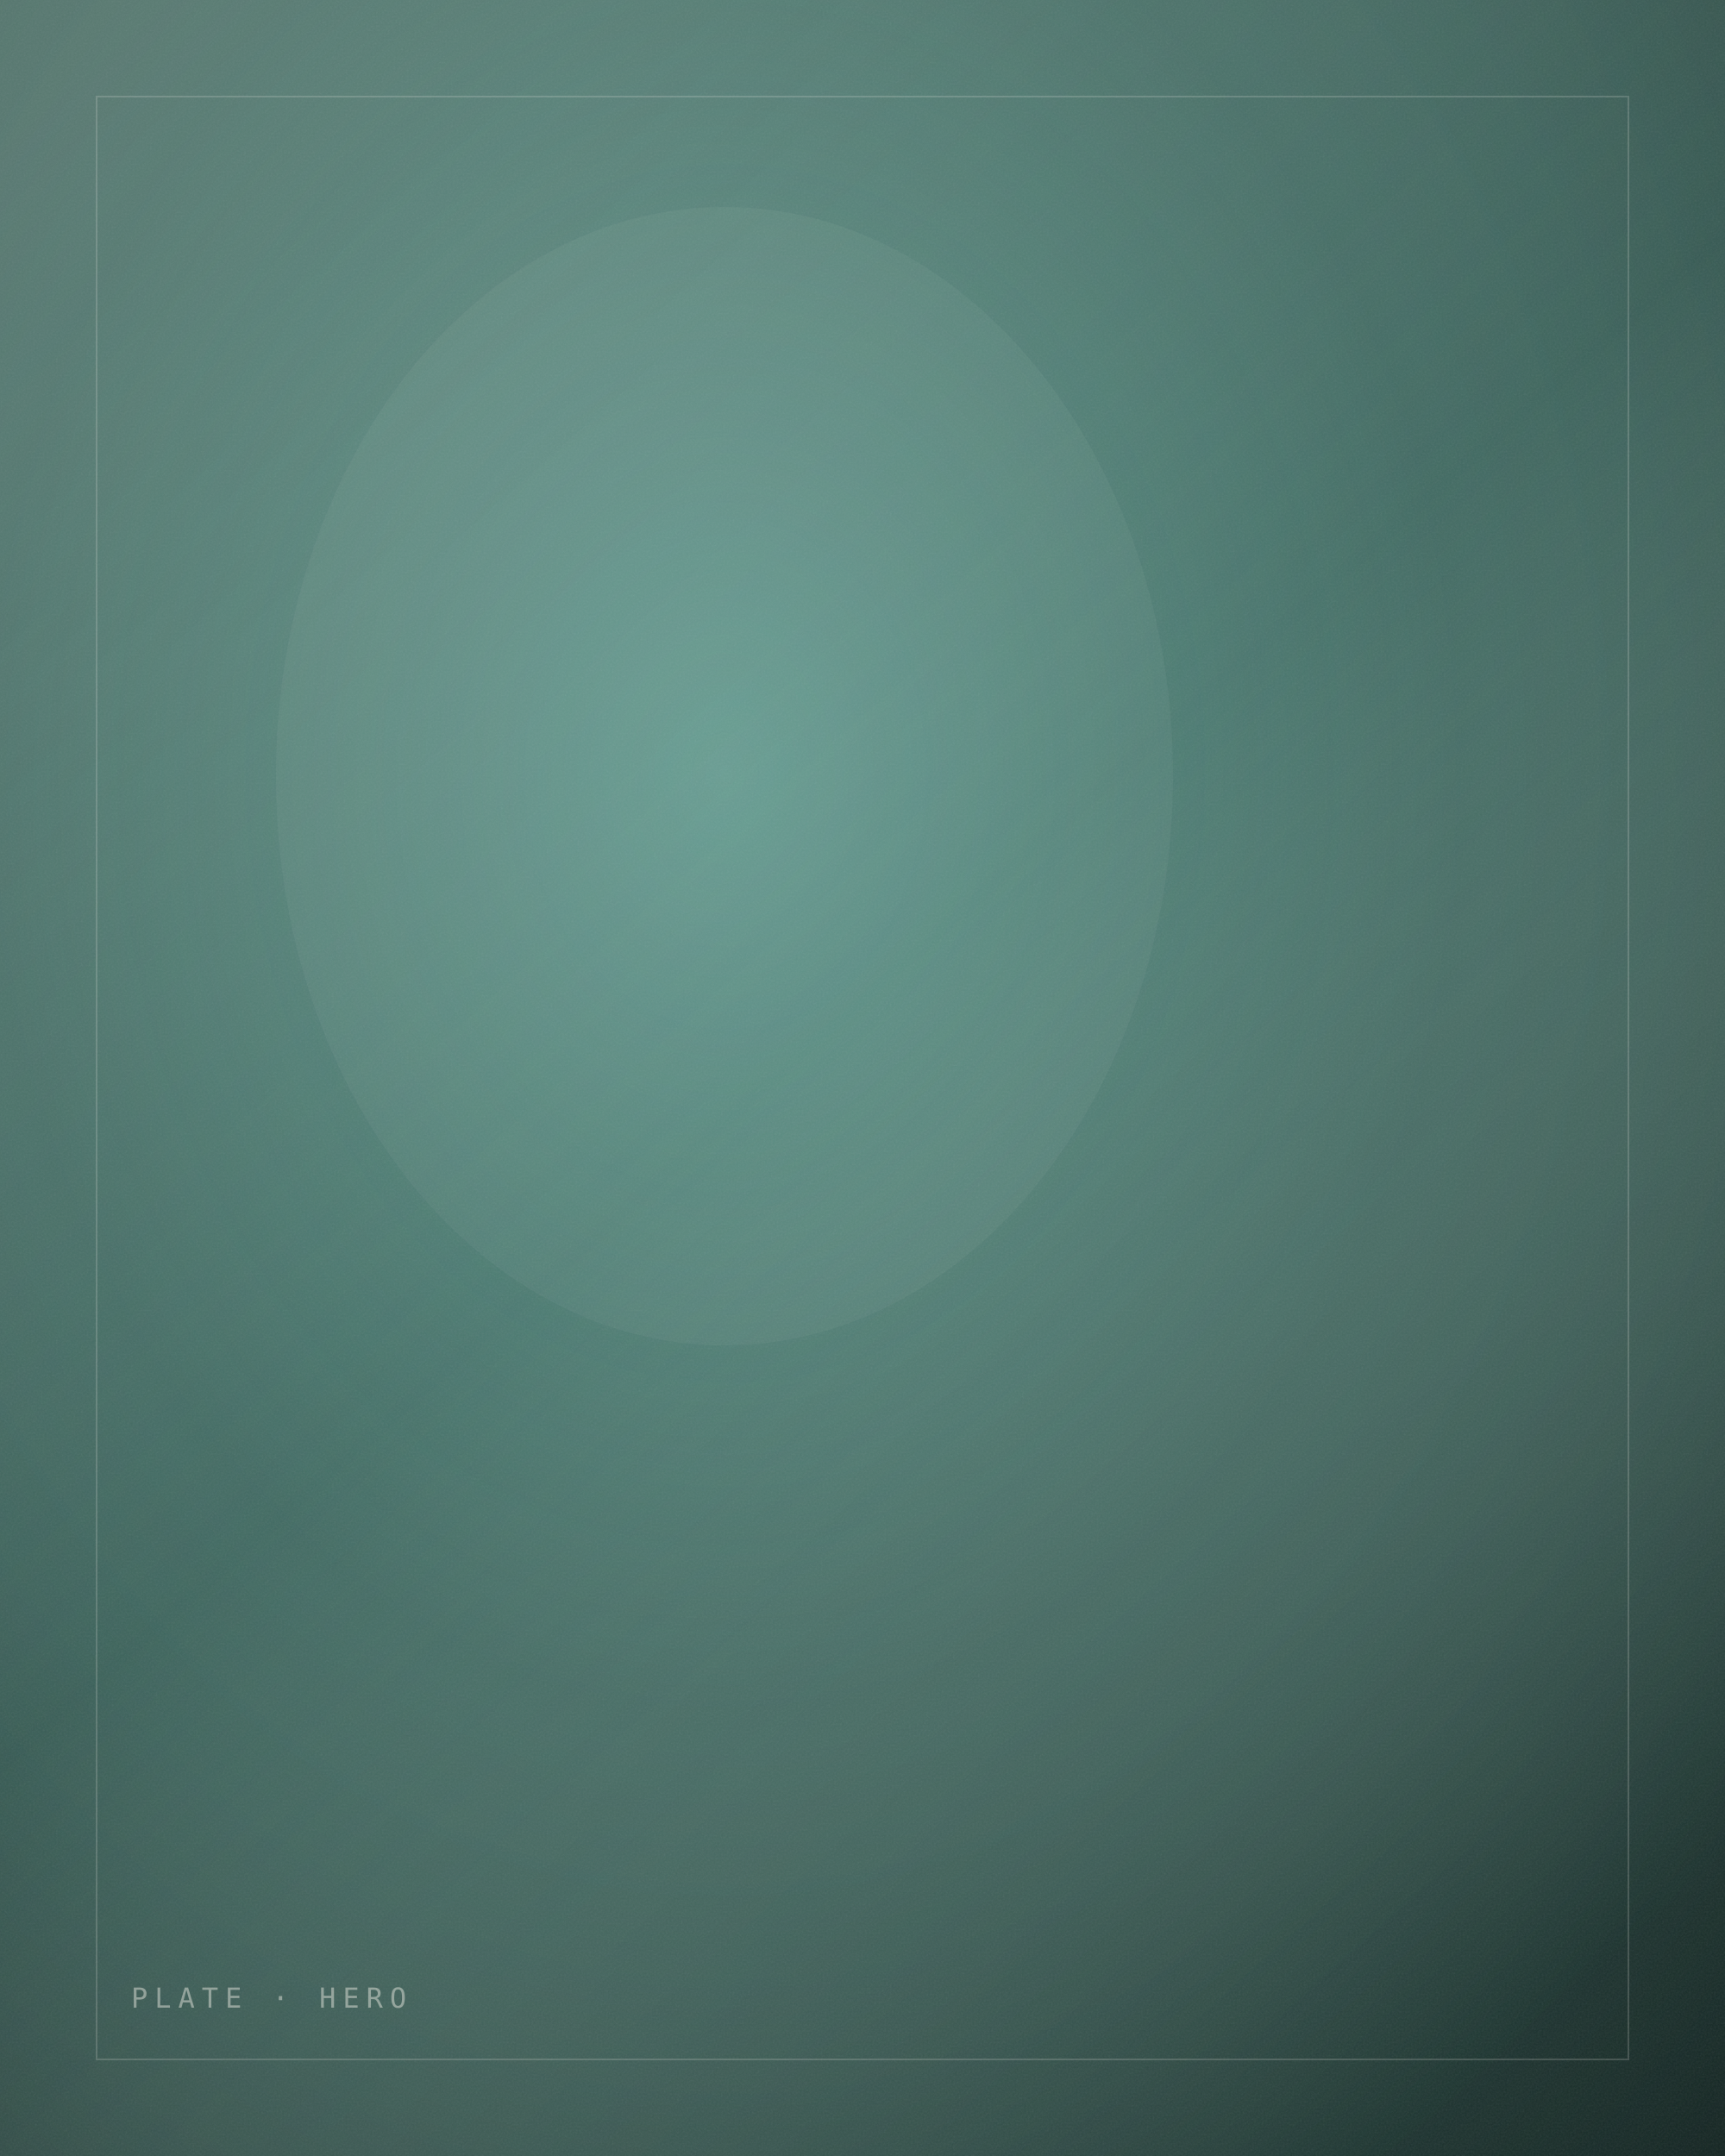
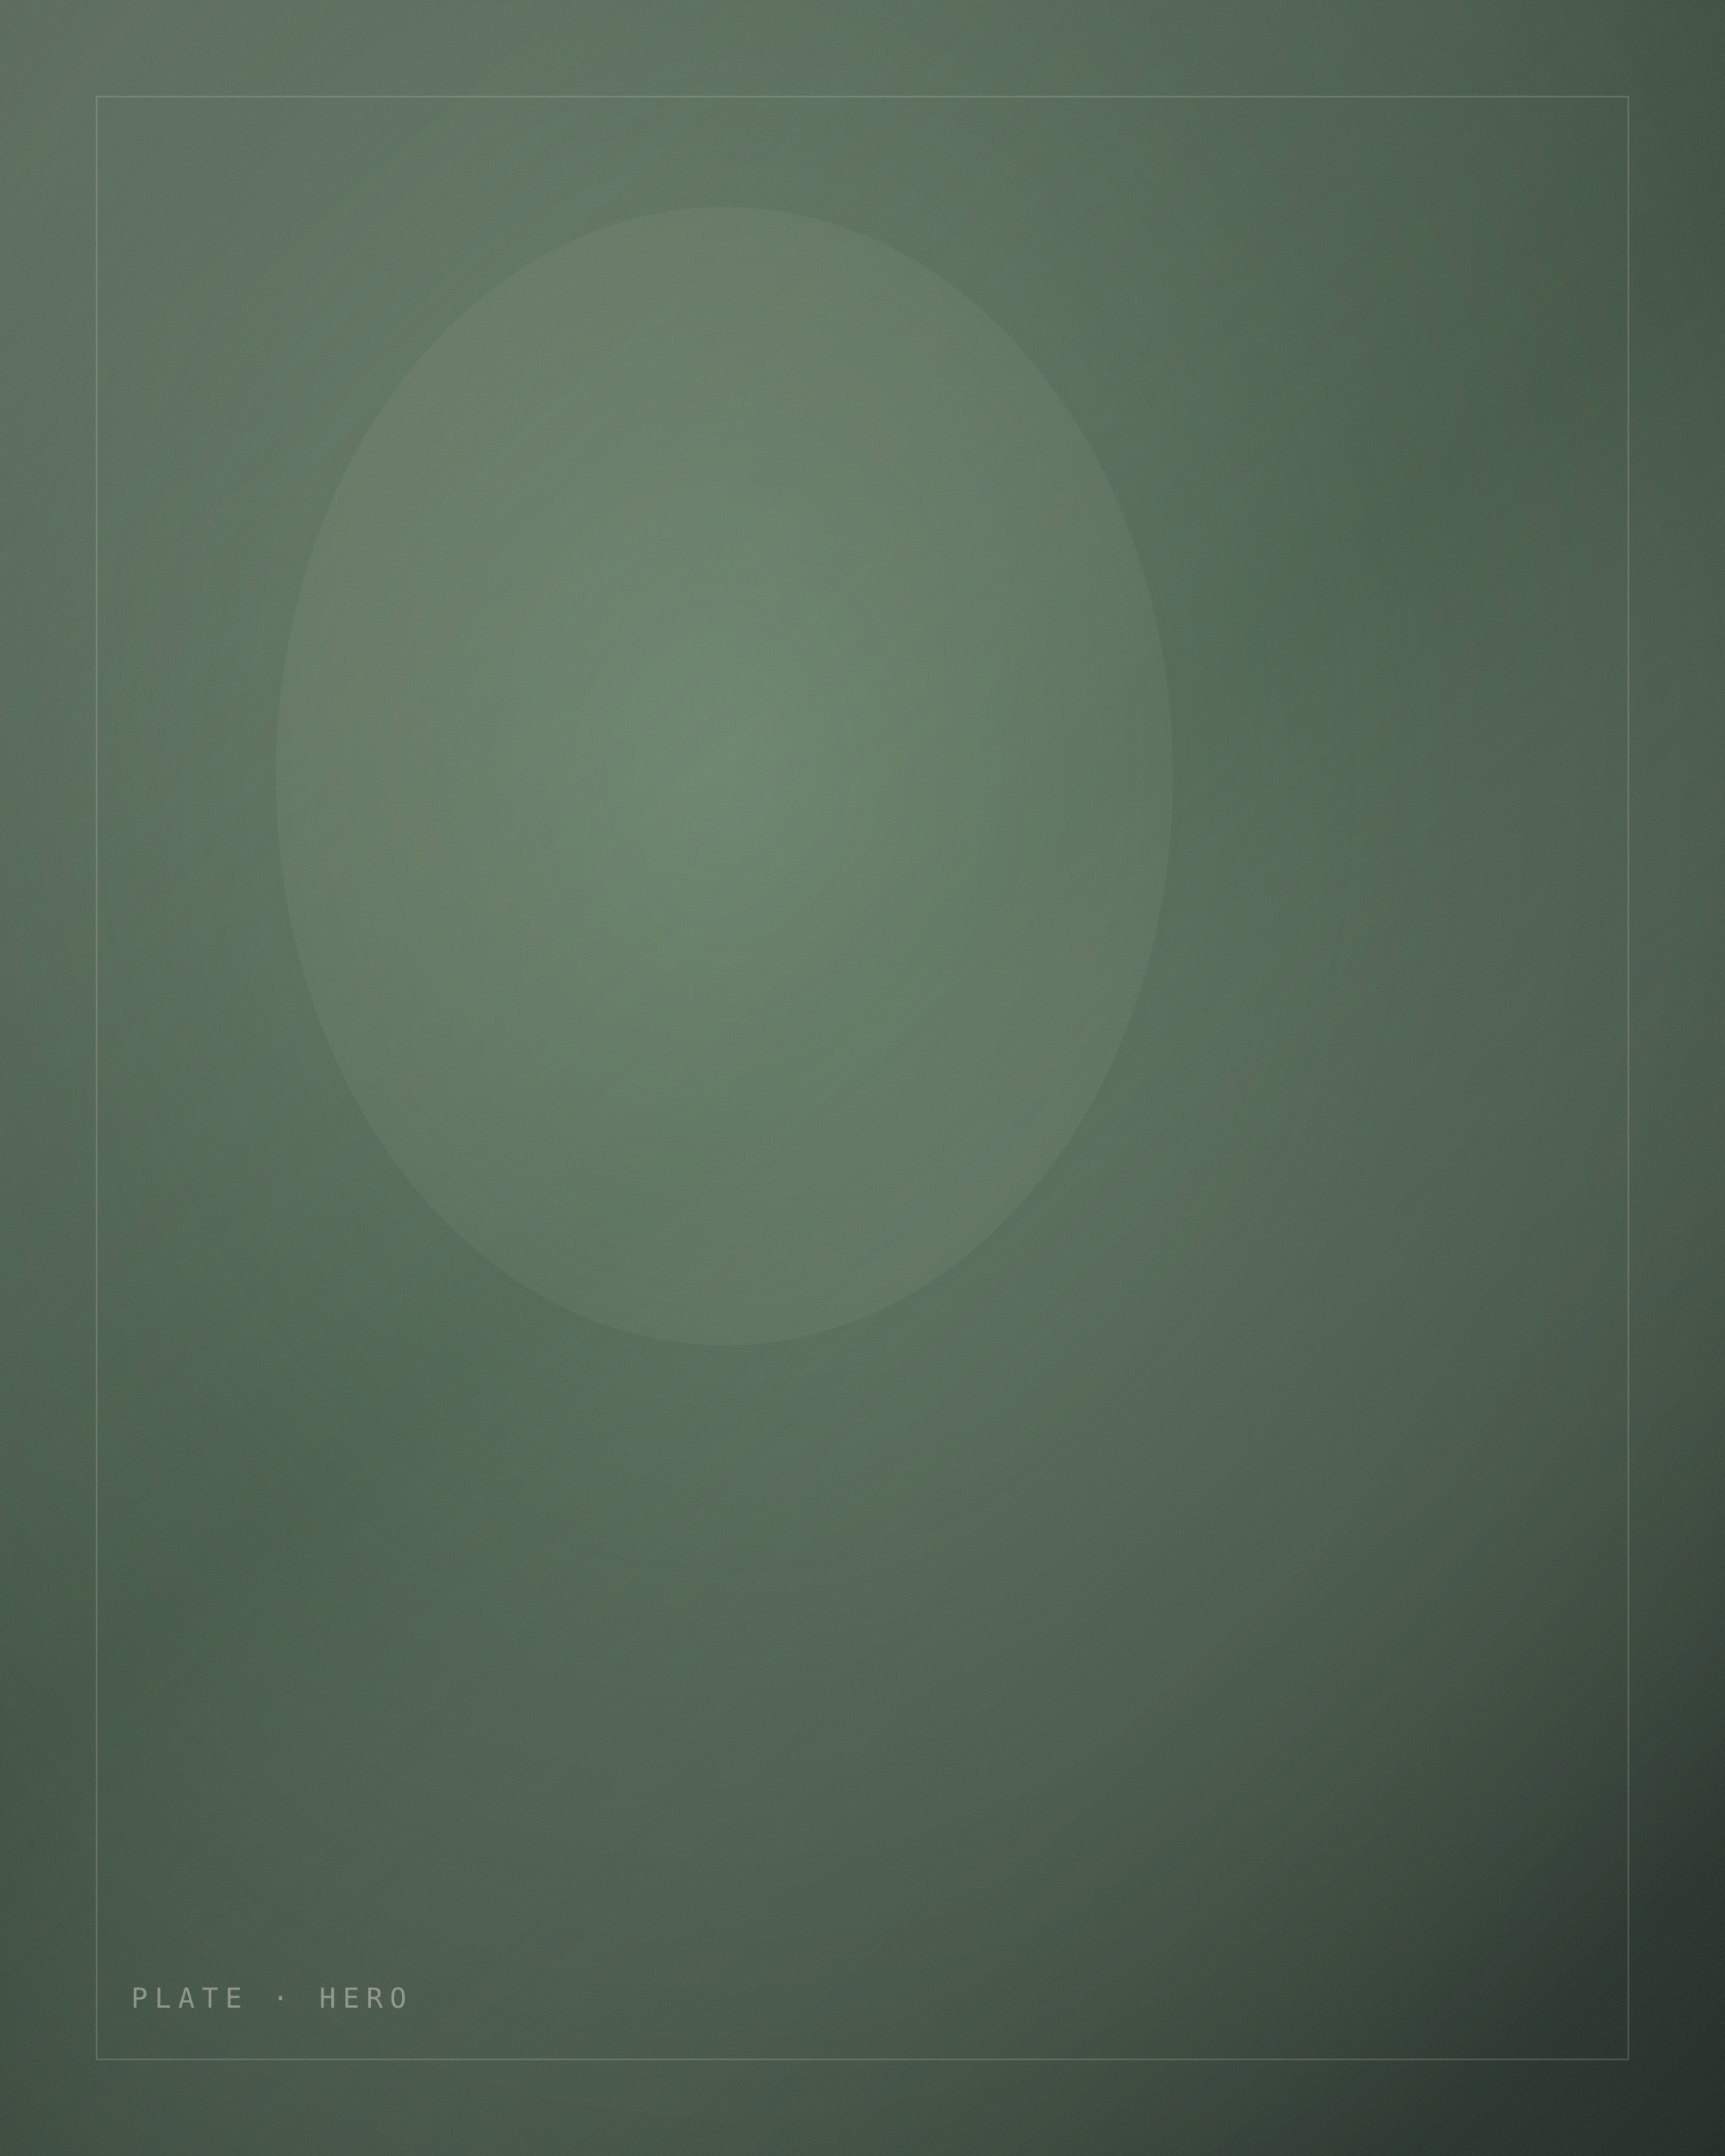
<svg xmlns="http://www.w3.org/2000/svg" viewBox="0 0 1000 1250" width="1000" height="1250">
  <defs>
    <radialGradient id="g" cx="0.42" cy="0.36" r="0.95">
-       <stop offset="0" stop-color="#5B958A" />
-       <stop offset="0.45" stop-color="#5B958A" stop-opacity="0.62" />
-       <stop offset="1" stop-color="#0E1E1B" />
+       <stop offset="0" stop-color="#5E7A62" />
+       <stop offset="0.45" stop-color="#5E7A62" stop-opacity="0.62" />
+       <stop offset="1" stop-color="#17231B" />
    </radialGradient>
    <linearGradient id="s" x1="0.1" y1="0" x2="0.8" y2="1">
-       <stop offset="0" stop-color="#F4F1E8" stop-opacity="0.16" />
-       <stop offset="0.5" stop-color="#F4F1E8" stop-opacity="0.03" />
-       <stop offset="1" stop-color="#050B0A" stop-opacity="0.30" />
+       <stop offset="0" stop-color="#E7E3DA" stop-opacity="0.16" />
+       <stop offset="0.5" stop-color="#E7E3DA" stop-opacity="0.03" />
+       <stop offset="1" stop-color="#1A1A1A" stop-opacity="0.30" />
    </linearGradient>
    <filter id="n">
      <feTurbulence type="fractalNoise" baseFrequency="0.9" numOctaves="3" />
      <feColorMatrix type="saturate" values="0" />
    </filter>
  </defs>
-   <rect width="1000" height="1250" fill="#0E1E1B" />
+   <rect width="1000" height="1250" fill="#17231B" />
  <rect width="1000" height="1250" fill="url(#g)" />
  <rect width="1000" height="1250" fill="url(#s)" />
-   <ellipse cx="420" cy="450" rx="260" ry="330" fill="#F4F1E8" opacity="0.05" />
+   <ellipse cx="420" cy="450" rx="260" ry="330" fill="#E7E3DA" opacity="0.05" />
  <rect width="1000" height="1250" filter="url(#n)" opacity="0.09" />
-   <rect x="56" y="56" width="888" height="1138" fill="none" stroke="#F4F1E8" stroke-width="1" opacity="0.18" />
-   <text x="76" y="1164" font-family="ui-monospace,monospace" font-size="16" fill="#F4F1E8" opacity="0.45" letter-spacing="4">PLATE · HERO</text>
+   <rect x="56" y="56" width="888" height="1138" fill="none" stroke="#E7E3DA" stroke-width="1" opacity="0.18" />
+   <text x="76" y="1164" font-family="ui-monospace,monospace" font-size="16" fill="#E7E3DA" opacity="0.45" letter-spacing="4">PLATE · HERO</text>
</svg>
